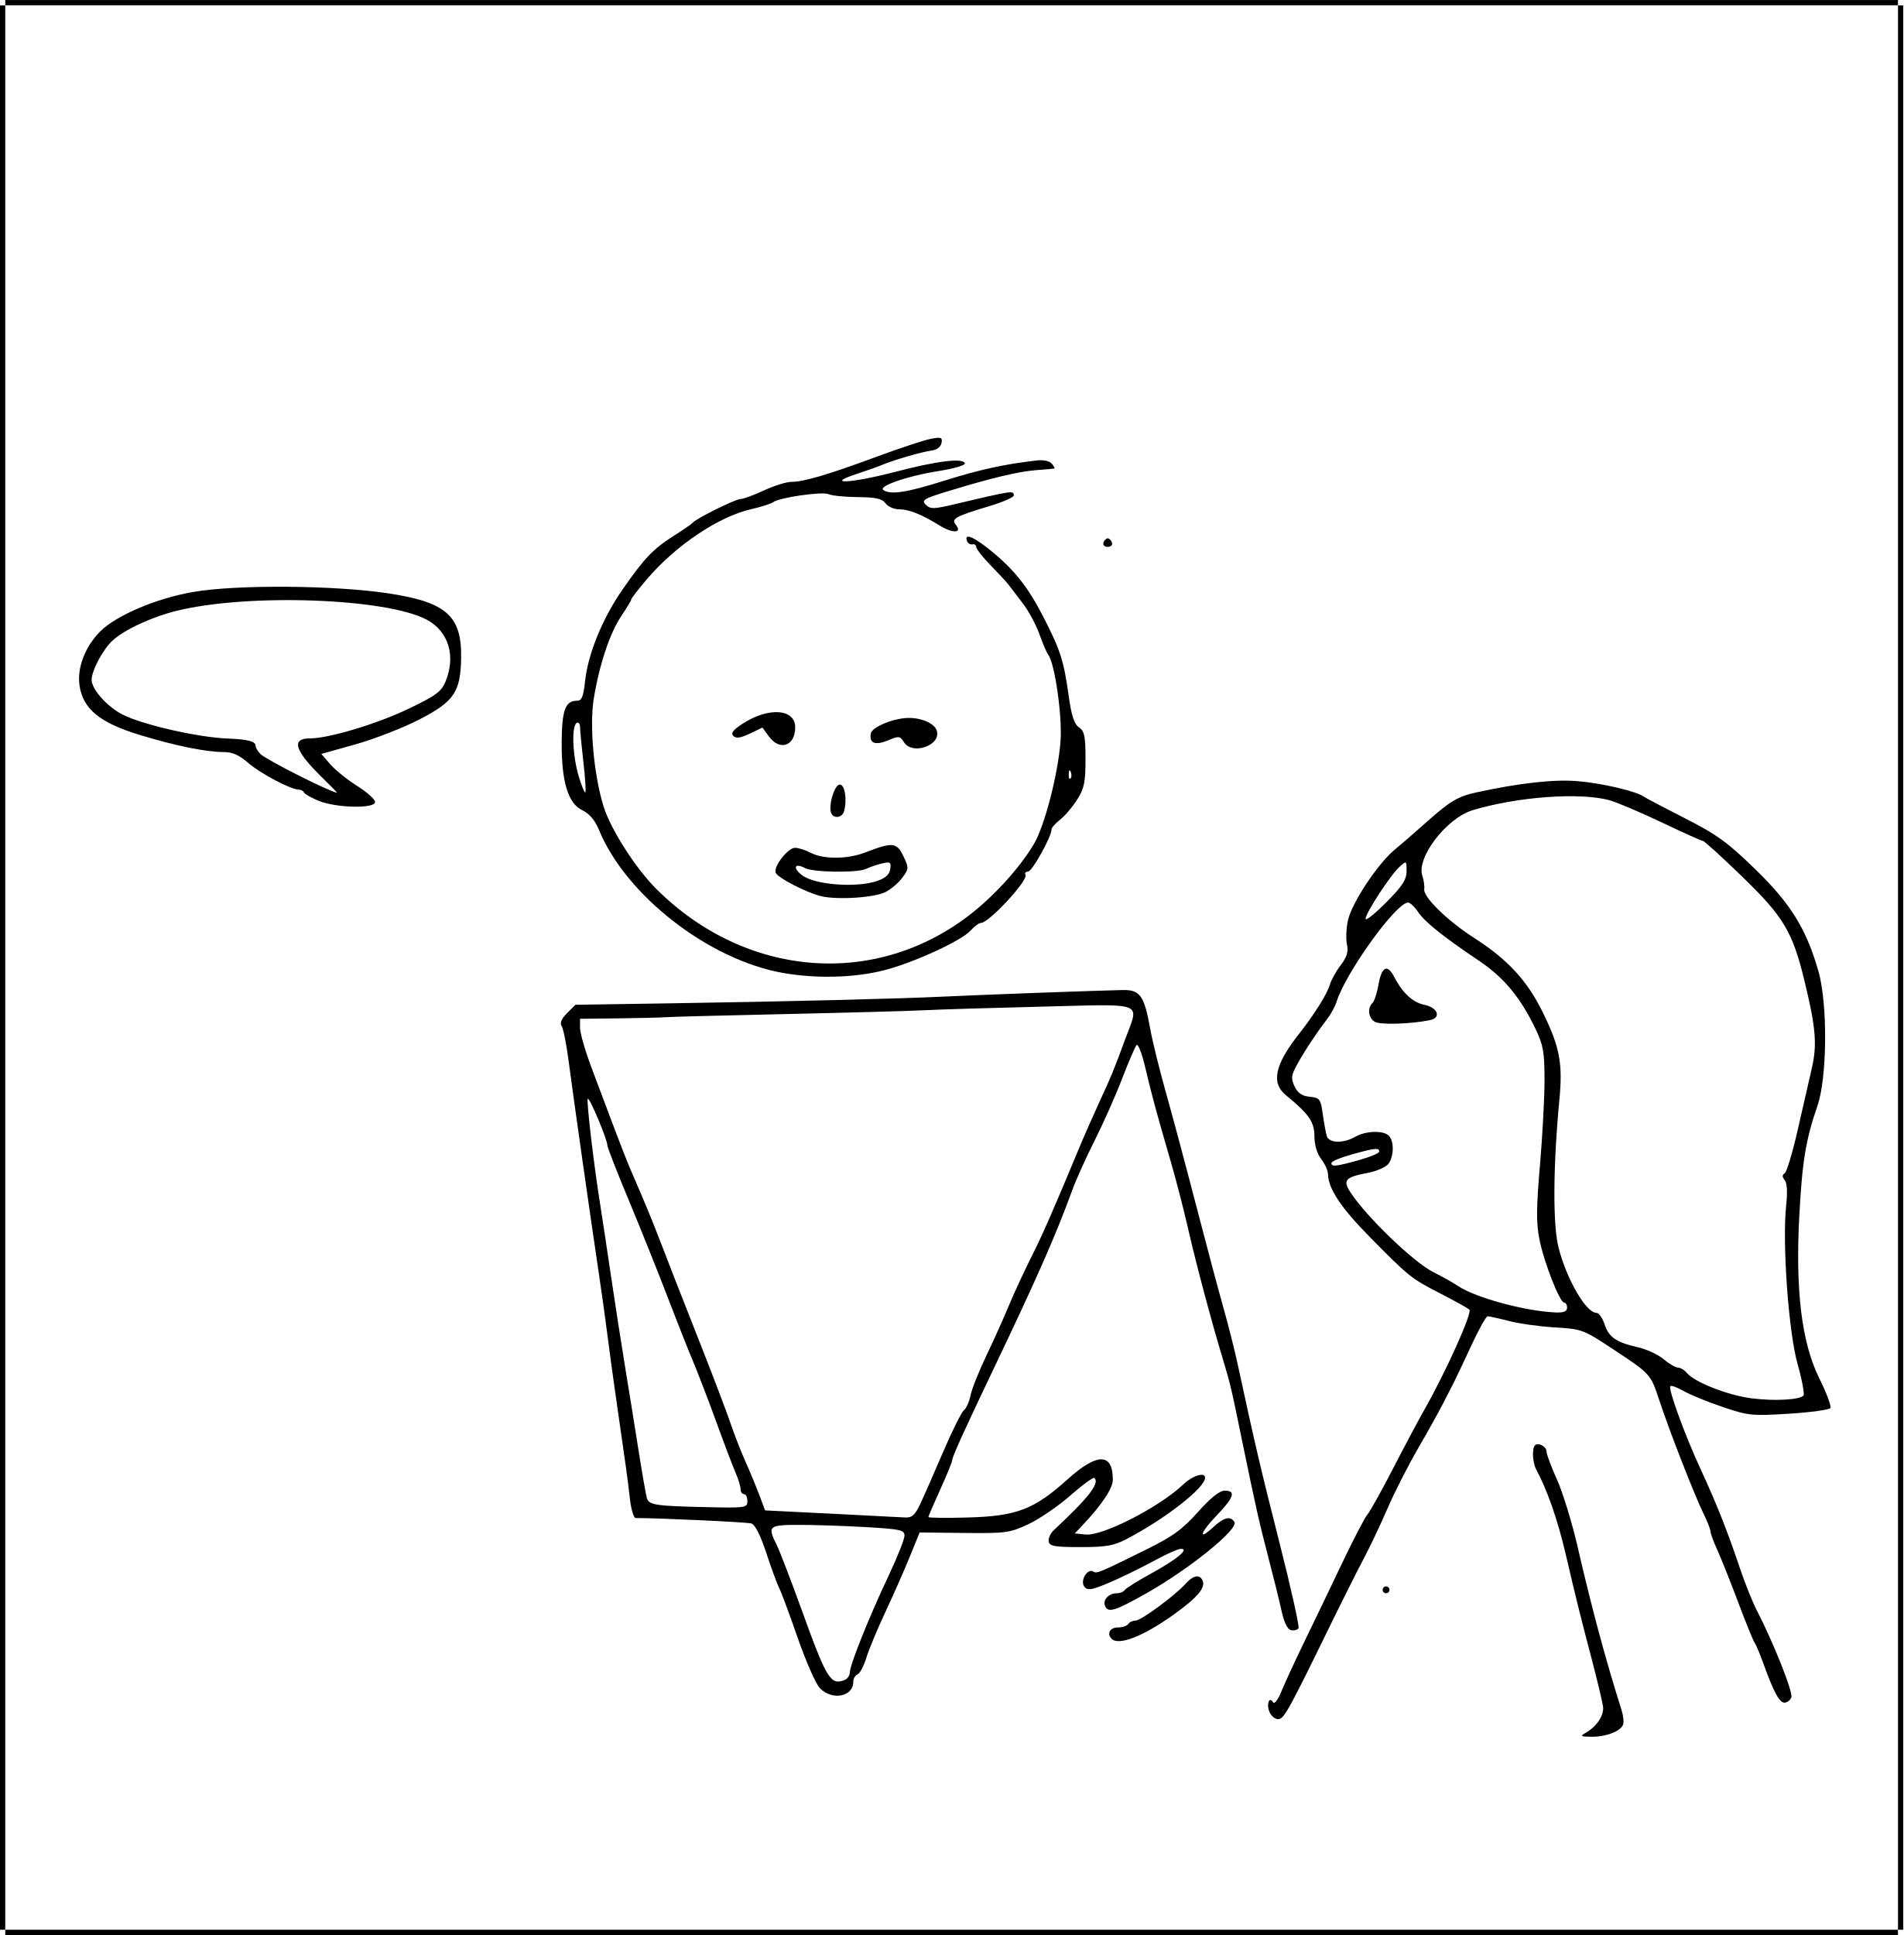
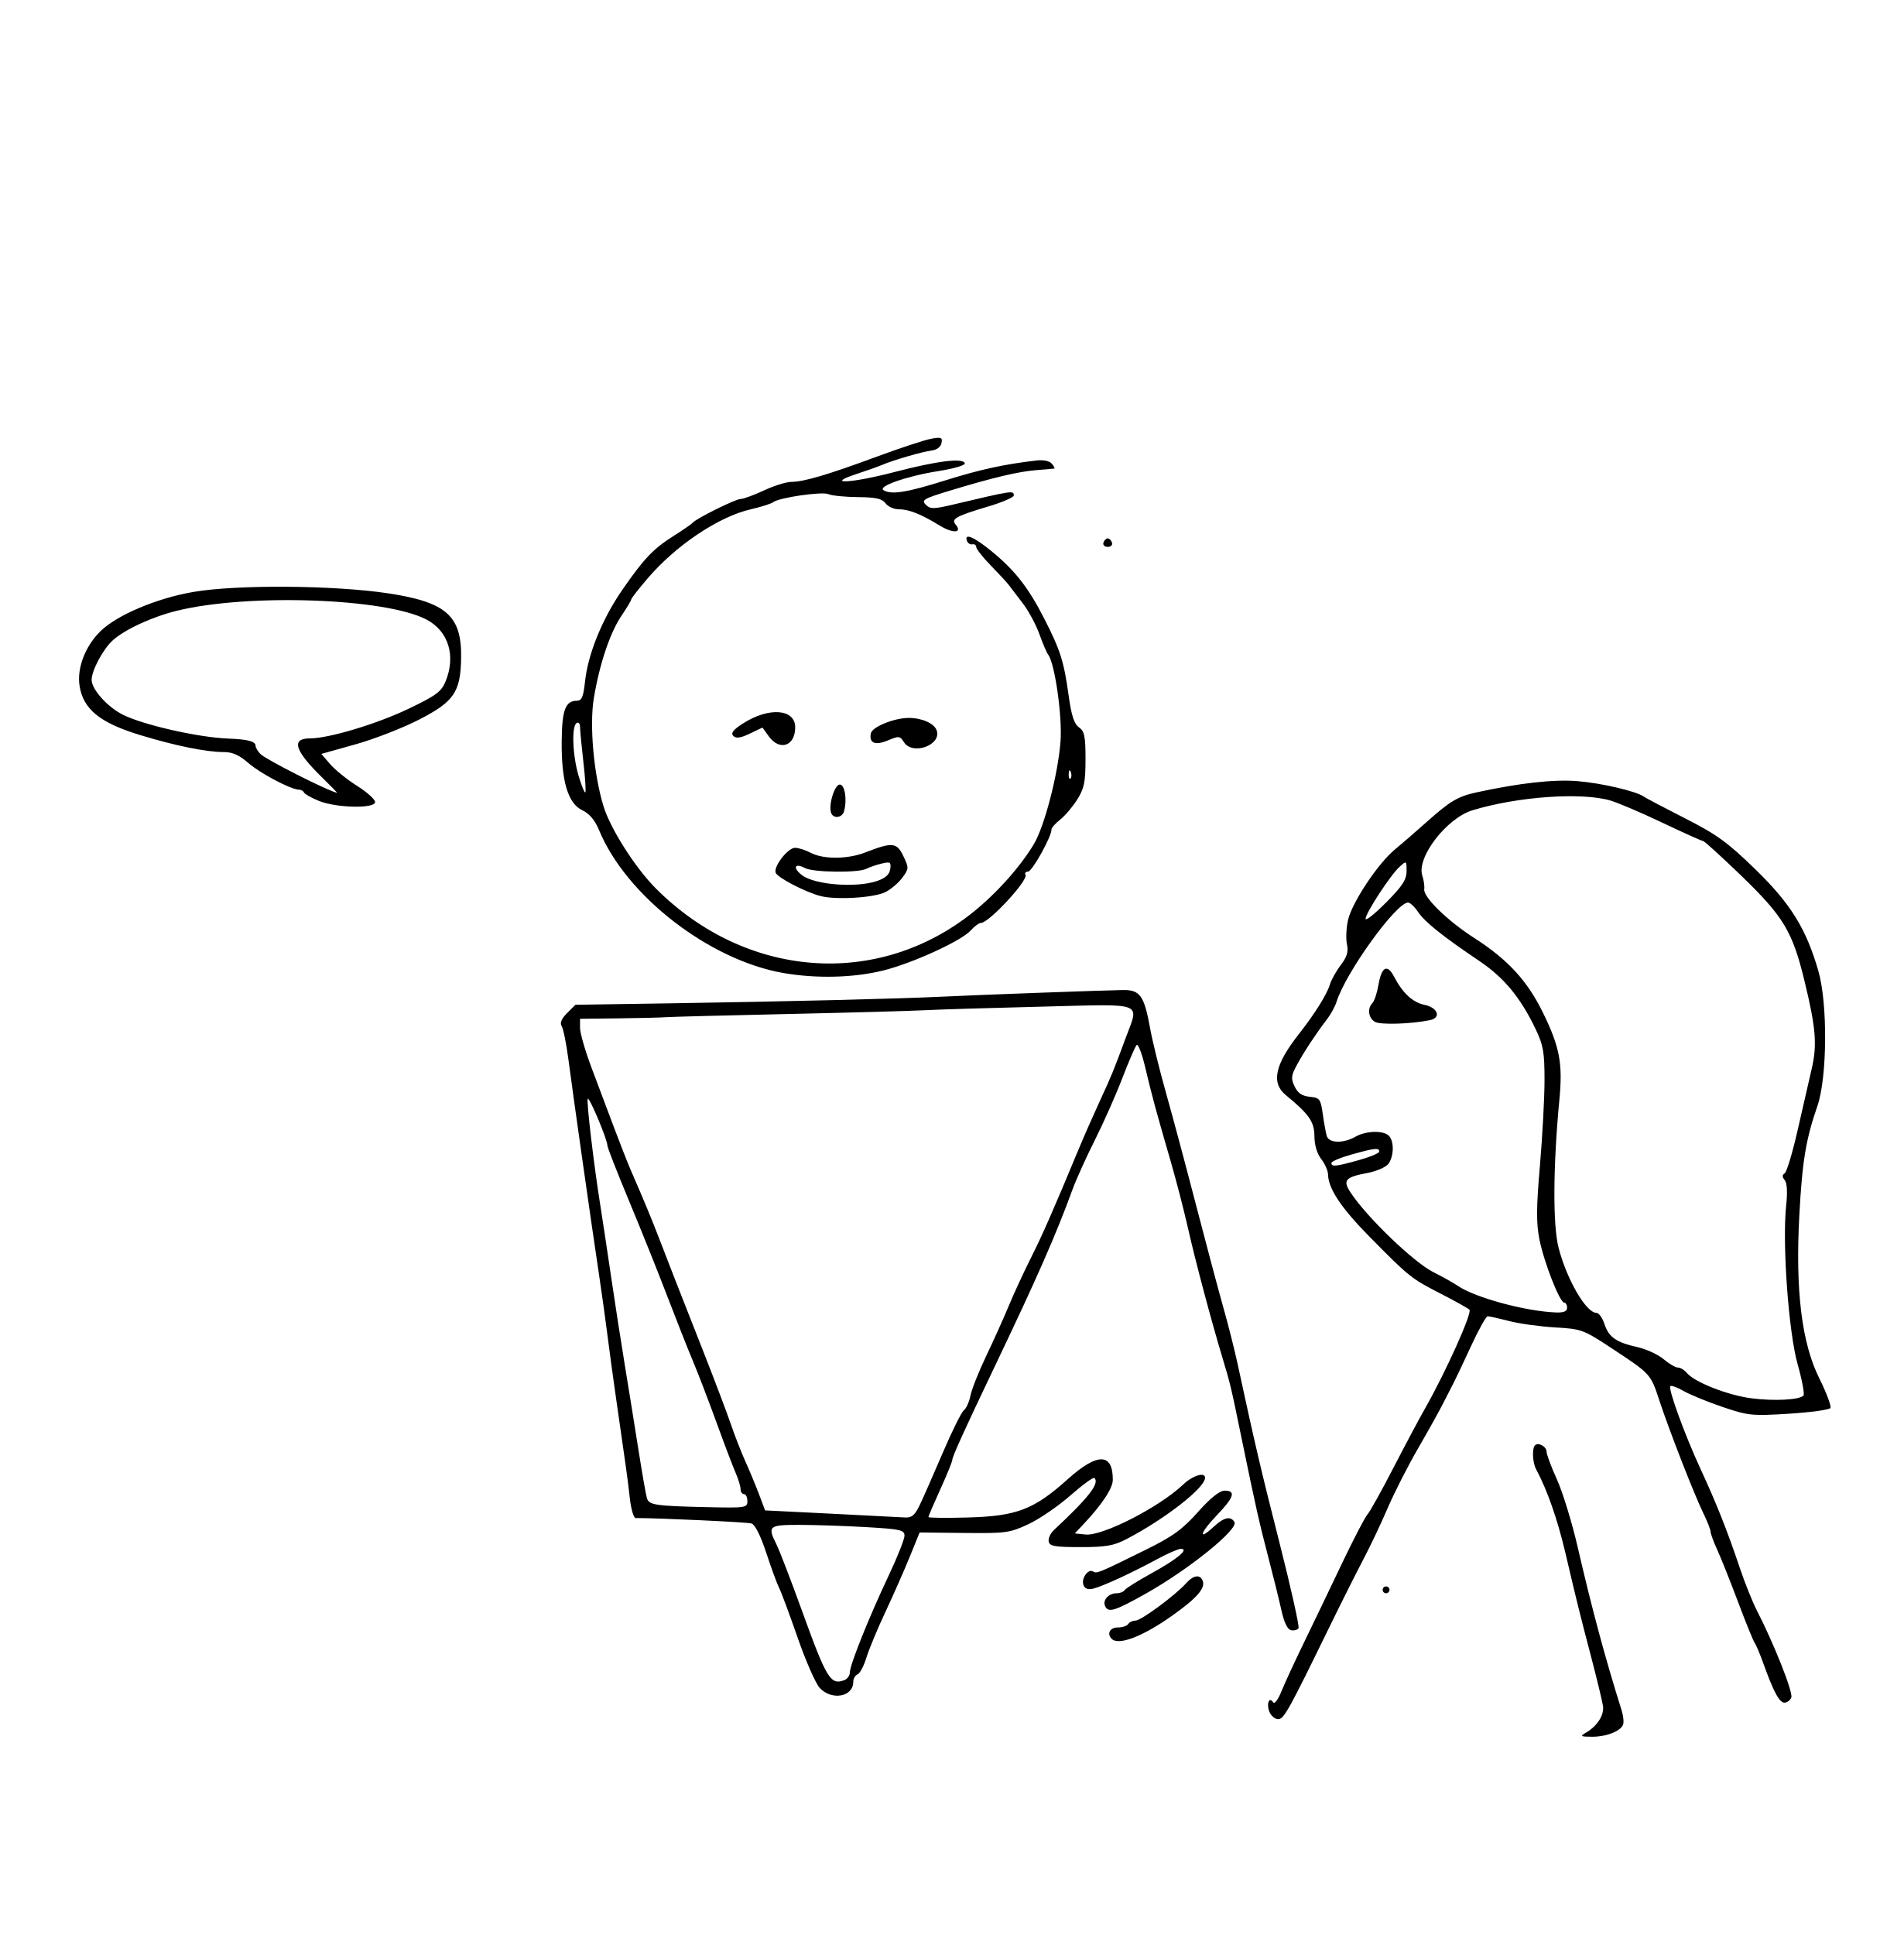
<svg xmlns="http://www.w3.org/2000/svg" width="61.221mm" height="62.241mm" viewBox="0 0 61.221 62.241" version="1.1" id="svg1" xml:space="preserve">
  <defs id="defs1" />
  <g id="layer1" transform="translate(1472.671,3650.721)">
-     <path id="path936" d="m -1472.502,-3650.551 h 60.882 v -0.169 h -60.882 z" style="fill:#000000;fill-opacity:1;fill-rule:evenodd;stroke:none;stroke-width:0.353" />
-     <path id="path941-9" d="m -1472.671,-3588.649 h 0.169 v -61.898 h -0.169 z" style="fill:#000000;fill-opacity:1;fill-rule:evenodd;stroke:none;stroke-width:0.353" />
-     <path id="path942" d="m -1411.619,-3588.649 h 0.169 v -61.898 h -0.169 z" style="fill:#000000;fill-opacity:1;fill-rule:evenodd;stroke:none;stroke-width:0.353" />
-     <path id="path952" d="m -1472.502,-3588.48 h 60.882 v -0.169 h -60.882 z" style="fill:#000000;fill-opacity:1;fill-rule:evenodd;stroke:none;stroke-width:0.353" />
    <g id="g1092" transform="matrix(0.2286517,0,0,0.2286517,-3904.268,-3708.889)">
      <path style="fill:#000000" d="m 10857.596,498.15 c 1.596,-0.927 2.597,-2.478 2.416,-3.746 -0.1,-0.661 -0.824,-3.692 -1.621,-6.735 -1.721,-6.573 -2.008,-7.731 -3.67,-14.812 -1.11,-4.732 -2.565,-8.888 -4.115,-11.759 -0.506,-0.937 -0.603,-2.941 -0.164,-3.381 0.471,-0.471 1.634,0.177 1.634,0.911 0,0.374 0.659,2.135 1.464,3.912 0.805,1.777 2.114,6.048 2.909,9.49 2.017,8.74 3.875,15.641 6.194,23.009 0.235,0.747 0.32,1.638 0.189,1.979 -0.355,0.928 -2.402,1.716 -4.412,1.699 -1.578,-0.013 -1.671,-0.077 -0.824,-0.569 z m -44.428,-2.765 c -0.572,-1.069 -0.162,-2.485 0.438,-1.514 0.185,0.3 0.689,-0.36 1.154,-1.512 0.454,-1.124 1.877,-4.208 3.163,-6.854 1.286,-2.646 3.678,-7.624 5.315,-11.064 1.638,-3.439 3.268,-6.578 3.622,-6.976 0.355,-0.397 1.985,-3.319 3.623,-6.494 1.637,-3.175 3.655,-6.962 4.482,-8.418 2.945,-5.178 6.69,-13.512 6.255,-13.916 -0.239,-0.222 -2.056,-1.235 -4.038,-2.251 -4.154,-2.129 -4.451,-2.367 -10.017,-8.016 -4.009,-4.07 -5.788,-6.742 -5.837,-8.767 -0.01,-0.529 -0.446,-1.503 -0.963,-2.165 -0.582,-0.745 -0.944,-1.962 -0.95,-3.196 -0.01,-2.04 -0.753,-3.108 -4.021,-5.787 -2.097,-1.72 -1.553,-4.284 1.821,-8.575 2.222,-2.826 3.966,-5.608 4.372,-6.975 0.197,-0.661 0.886,-1.897 1.532,-2.747 0.883,-1.16 1.099,-1.888 0.871,-2.926 -0.166,-0.76 -0.1,-2.29 0.15,-3.401 0.553,-2.461 4.203,-7.959 6.591,-9.928 0.963,-0.794 3,-2.559 4.527,-3.923 3.239,-2.893 4.354,-3.552 6.969,-4.119 6.054,-1.313 10.845,-1.847 14.174,-1.58 3.396,0.273 8.306,1.42 9.369,2.19 0.264,0.191 2.859,1.558 5.766,3.036 4.48,2.278 5.985,3.367 9.877,7.149 4.988,4.846 7.174,8.366 8.894,14.323 1.327,4.596 1.254,14.99 -0.133,19.001 -1.628,4.704 -2.135,7.777 -2.545,15.393 -0.569,10.59 0.335,17.947 2.819,22.941 1.012,2.035 1.711,3.905 1.554,4.156 -0.157,0.251 -2.778,0.611 -5.824,0.801 -5.234,0.326 -5.747,0.273 -9.369,-0.958 -2.107,-0.716 -4.562,-1.722 -5.454,-2.235 -0.892,-0.513 -1.734,-0.821 -1.87,-0.684 -0.344,0.344 2.055,6.923 4.256,11.669 2.204,4.756 3.778,8.72 5.501,13.857 0.71,2.117 1.793,4.822 2.406,6.013 2.396,4.652 5.128,11.54 4.857,12.246 -0.156,0.408 -0.591,0.742 -0.965,0.742 -0.715,0 -1.535,-1.524 -2.975,-5.532 -0.475,-1.323 -1.024,-2.622 -1.219,-2.886 -0.196,-0.265 -1.25,-2.862 -2.344,-5.772 -1.094,-2.91 -2.411,-6.209 -2.926,-7.331 -0.515,-1.122 -0.936,-2.268 -0.936,-2.549 0,-0.28 -0.446,-1.419 -0.991,-2.531 -1.284,-2.623 -4.821,-11.685 -6.209,-15.91 -1.232,-3.75 -1.199,-3.714 -6.734,-7.363 -3.942,-2.598 -4.218,-2.7 -7.928,-2.914 -2.114,-0.122 -5.025,-0.525 -6.468,-0.896 -1.443,-0.371 -2.804,-0.674 -3.025,-0.674 -0.221,0 -1.276,1.894 -2.345,4.209 -1.068,2.315 -2.151,4.604 -2.406,5.086 -0.255,0.482 -0.919,1.781 -1.476,2.886 -0.557,1.105 -2.164,3.995 -3.571,6.422 -1.408,2.427 -3.336,6.215 -4.284,8.418 -0.949,2.203 -2.471,5.412 -3.382,7.132 -0.911,1.72 -3.189,6.266 -5.062,10.102 -5.324,10.908 -6.067,12.256 -6.836,12.416 -0.396,0.082 -0.961,-0.301 -1.255,-0.852 z m 75.04,-44.66 c 0.185,-0.185 -0.184,-2.176 -0.819,-4.425 -1.281,-4.532 -2.181,-17.068 -1.606,-22.368 0.198,-1.827 0.122,-3.12 -0.209,-3.524 -0.37,-0.452 -0.373,-0.733 0,-0.962 0.283,-0.178 1.106,-2.922 1.828,-6.097 0.723,-3.175 1.615,-7.071 1.982,-8.659 0.771,-3.332 0.569,-5.735 -1.039,-12.35 -1.676,-6.896 -2.944,-9.009 -8.814,-14.685 -2.807,-2.714 -5.253,-4.939 -5.436,-4.945 -0.182,-0.006 -2.787,-1.178 -5.788,-2.606 -3.001,-1.428 -6.311,-2.834 -7.355,-3.124 -4.146,-1.152 -12.989,-0.512 -19.288,1.397 -3.668,1.112 -7.926,6.665 -7.068,9.219 0.207,0.615 0.327,1.462 0.267,1.884 -0.158,1.105 3.266,4.45 7.025,6.862 4.756,3.052 7.487,6.026 9.701,10.562 2.332,4.779 2.77,7.095 2.293,12.116 -0.898,9.439 -0.945,17.719 -0.119,20.91 1.16,4.483 3.879,9.155 5.327,9.155 0.335,0 0.841,0.705 1.125,1.567 0.614,1.863 1.637,2.578 4.66,3.256 1.238,0.278 2.883,1.038 3.656,1.689 0.773,0.651 1.687,1.184 2.031,1.184 0.344,0 0.913,0.348 1.265,0.772 1.07,1.291 5.78,3.133 9.087,3.554 3.187,0.406 6.699,0.222 7.303,-0.382 z m -33.249,-12.362 c 0,-0.397 -0.183,-0.722 -0.408,-0.722 -0.625,0 -2.841,-5.658 -3.485,-8.9 -0.453,-2.279 -0.439,-4.457 0.07,-10.342 0.353,-4.1 0.645,-9.512 0.649,-12.025 0,-3.954 -0.163,-4.927 -1.257,-7.216 -2.113,-4.421 -4.437,-7.232 -7.914,-9.575 -5.175,-3.487 -7.657,-5.473 -8.621,-6.899 -0.491,-0.727 -1.12,-1.322 -1.397,-1.323 -1.673,-0.005 -8.769,9.83 -10.064,13.95 -0.208,0.661 -0.792,1.742 -1.299,2.404 -1.581,2.066 -3.191,4.498 -4.228,6.39 -0.872,1.589 -0.92,1.987 -0.377,3.127 0.449,0.943 1.042,1.347 2.13,1.453 1.401,0.137 1.53,0.306 1.826,2.405 0.175,1.242 0.428,2.637 0.563,3.1 0.301,1.033 2.325,1.093 4.025,0.12 1.477,-0.846 3.933,-0.921 4.708,-0.144 0.762,0.762 0.735,2.871 -0.05,3.945 -0.344,0.472 -1.687,1.056 -2.983,1.299 -3.075,0.575 -3.47,1.022 -2.382,2.693 2.266,3.477 8.921,9.882 11.709,11.269 1.216,0.605 2.76,1.471 3.431,1.924 2.461,1.661 9.55,3.579 13.795,3.732 1.093,0.039 1.561,-0.16 1.561,-0.665 z m -27.027,-40.216 c -0.93,-0.53 -1.11,-1.893 -0.35,-2.654 0.27,-0.27 0.652,-1.433 0.848,-2.584 0.431,-2.529 1.243,-2.942 2.191,-1.116 1.192,2.294 2.62,3.62 4.262,3.956 1.906,0.39 2.417,1.824 0.769,2.16 -2.68,0.546 -6.948,0.678 -7.72,0.239 z m -2.275,19.453 c 1.582,-0.44 2.876,-0.981 2.876,-1.203 0,-0.57 -0.593,-0.509 -3.851,0.398 -1.582,0.44 -2.876,0.981 -2.876,1.203 0,0.57 0.593,0.509 3.851,-0.398 z m 6.72,-40.652 c 0,-1.492 -0.01,-1.499 -0.988,-0.614 -1.277,1.157 -4.778,6.518 -4.778,7.316 0,0.338 1.297,-0.693 2.883,-2.29 2.294,-2.311 2.883,-3.212 2.883,-4.413 z m -82.552,114.907 c -0.572,-0.609 -1.975,-3.801 -3.118,-7.095 -1.144,-3.294 -2.307,-6.422 -2.585,-6.951 -0.277,-0.529 -1.089,-2.738 -1.803,-4.908 -0.819,-2.49 -1.596,-4.037 -2.106,-4.191 -0.613,-0.186 -12.931,-0.762 -16.286,-0.762 -0.28,0 -0.648,-1.245 -0.818,-2.766 -0.305,-2.723 -0.485,-4.031 -1.939,-14.07 -0.402,-2.778 -0.949,-6.783 -1.214,-8.899 -0.265,-2.117 -0.809,-6.013 -1.207,-8.659 -1.01,-6.695 -3.633,-25.141 -4.276,-30.065 -0.294,-2.249 -0.723,-4.382 -0.954,-4.74 -0.284,-0.44 -0.04,-1.033 0.756,-1.828 l 1.176,-1.177 13.178,-0.202 c 16.368,-0.251 32.326,-0.643 38.643,-0.949 5.045,-0.245 21.593,-0.853 25.13,-0.923 2.491,-0.05 3.064,0.753 3.918,5.491 0.311,1.72 1.298,5.724 2.194,8.899 0.896,3.175 2.809,10.318 4.25,15.874 1.441,5.556 3.172,12.05 3.847,14.431 0.675,2.381 1.577,5.953 2.005,7.937 2.41,11.169 3.248,14.749 5.905,25.212 1.607,6.326 2.802,11.696 2.656,11.932 -0.146,0.237 -0.615,0.363 -1.042,0.28 -0.51,-0.098 -0.978,-1.059 -1.362,-2.793 -0.322,-1.454 -1.152,-4.807 -1.844,-7.453 -1.254,-4.792 -1.799,-7.216 -3.678,-16.355 -1.583,-7.705 -1.656,-8.012 -2.722,-11.545 -1.648,-5.461 -3.818,-13.617 -4.928,-18.52 -0.568,-2.513 -1.663,-6.735 -2.432,-9.38 -2.052,-7.057 -2.64,-9.23 -3.561,-13.144 -0.456,-1.938 -0.999,-3.345 -1.207,-3.127 -0.207,0.218 -1.125,2.345 -2.039,4.726 -0.915,2.381 -2.645,6.278 -3.845,8.659 -1.2,2.381 -2.617,5.52 -3.149,6.975 -2.325,6.366 -4.96,12.362 -10.887,24.773 -4.271,8.942 -6.008,12.765 -6.008,13.22 0,0.24 -0.757,2.099 -1.682,4.131 -0.925,2.032 -1.681,3.794 -1.681,3.915 0,0.121 2.54,0.149 5.645,0.06 6.789,-0.193 9.227,-1.133 13.952,-5.382 4.183,-3.76 6.358,-3.729 6.344,0.089 0,1.197 -1.543,3.508 -4.233,6.357 l -1.114,1.18 1.516,0.154 c 2.388,0.242 10.384,-3.851 13.722,-7.025 1.346,-1.279 3.087,-1.819 3.087,-0.956 0,1.408 -5.619,5.792 -11.051,8.624 -1.799,0.938 -2.888,1.127 -6.479,1.127 -3.606,0 -4.341,-0.129 -4.468,-0.783 -0.08,-0.431 0.237,-1.147 0.712,-1.591 4.923,-4.597 6.479,-6.596 5.725,-7.351 -0.15,-0.15 -1.668,0.954 -3.374,2.453 -1.705,1.499 -4.359,3.316 -5.897,4.037 -2.628,1.233 -3.171,1.308 -9.059,1.245 l -6.263,-0.067 -1.396,3.434 c -0.768,1.889 -2.31,5.382 -3.427,7.763 -1.118,2.381 -2.32,5.275 -2.672,6.43 -0.352,1.156 -0.91,2.207 -1.24,2.336 -0.331,0.13 -0.601,0.602 -0.601,1.05 0,2.118 -3.018,2.67 -4.714,0.862 z m 3.474,-1.11 c 0.418,-0.161 0.76,-0.649 0.76,-1.086 0,-1.048 2.708,-7.802 5.473,-13.647 1.218,-2.575 2.214,-5.086 2.214,-5.579 0,-0.803 -0.563,-0.929 -5.405,-1.208 -2.973,-0.172 -7.189,-0.313 -9.369,-0.314 -4.363,-0.002 -4.535,0.148 -3.21,2.806 0.414,0.832 2.003,4.965 3.529,9.185 3.51,9.702 4.054,10.593 6.008,9.843 z m 10.58,-24.602 c 0.478,-0.992 1.933,-4.293 3.233,-7.336 1.3,-3.043 2.642,-5.748 2.983,-6.013 0.34,-0.265 0.761,-1.202 0.935,-2.083 0.175,-0.881 1.163,-3.37 2.197,-5.532 1.034,-2.162 2.464,-5.337 3.177,-7.057 0.712,-1.72 2.112,-4.75 3.109,-6.735 1.655,-3.293 3.103,-6.589 6.761,-15.393 0.715,-1.72 1.999,-4.642 2.854,-6.494 1.754,-3.8 2.05,-4.518 3.661,-8.897 1.982,-5.386 3.076,-4.957 -11.703,-4.597 -7.069,0.172 -14.475,0.398 -16.457,0.503 -1.982,0.105 -10.739,0.347 -19.459,0.538 -8.721,0.191 -16.397,0.392 -17.057,0.446 -0.661,0.054 -3.634,0.126 -6.607,0.16 l -5.405,0.062 v 1.299 c 0,0.714 0.739,3.258 1.642,5.652 0.904,2.394 2.329,6.184 3.168,8.422 0.839,2.238 1.906,4.944 2.37,6.013 1.805,4.15 2.929,6.858 3.904,9.4 1.352,3.528 2.694,6.962 6.204,15.874 1.615,4.101 3.378,8.755 3.918,10.342 0.54,1.587 1.47,3.969 2.066,5.291 0.597,1.323 1.462,3.409 1.923,4.635 l 0.839,2.23 9.205,0.457 c 5.063,0.251 9.76,0.492 10.437,0.536 0.984,0.063 1.408,-0.285 2.102,-1.725 z m -24.235,-0.581 c 0,-0.541 -0.216,-0.983 -0.48,-0.983 -0.264,0 -0.481,-0.317 -0.481,-0.705 0,-0.388 -0.312,-1.416 -0.693,-2.285 -0.381,-0.869 -1.597,-4.069 -2.702,-7.112 -1.105,-3.043 -2.601,-6.939 -3.325,-8.659 -0.724,-1.72 -2.35,-5.833 -3.614,-9.14 -1.264,-3.307 -3.672,-9.309 -5.351,-13.338 -1.68,-4.029 -3.053,-7.544 -3.053,-7.812 0,-0.833 -2.509,-6.804 -2.755,-6.558 -0.221,0.222 0.877,9.515 1.797,15.201 0.235,1.455 0.889,5.784 1.453,9.621 0.564,3.836 1.454,9.573 1.977,12.747 0.523,3.175 1.377,8.478 1.897,11.785 0.521,3.307 1.058,6.378 1.194,6.825 0.297,0.973 1.163,1.102 8.491,1.267 5.406,0.122 5.645,0.085 5.645,-0.856 z m 51.251,19.381 c -0.72,-0.721 -0.251,-1.603 0.853,-1.603 0.645,0 1.306,-0.216 1.47,-0.481 0.163,-0.265 0.625,-0.481 1.026,-0.481 0.778,0 5.576,-3.538 7.096,-5.233 1.053,-1.174 1.992,-1.315 2.361,-0.354 0.389,1.016 -0.804,2.395 -4.129,4.77 -4.235,3.026 -7.688,4.372 -8.677,3.382 z m -0.952,-4.672 c -0.317,-0.828 0.554,-1.742 1.661,-1.742 0.46,0 0.958,-0.197 1.107,-0.439 0.149,-0.241 1.852,-1.307 3.783,-2.369 3.631,-1.995 5.378,-3.456 4.11,-3.436 -0.363,0.006 -1.849,0.654 -3.302,1.441 -3.566,1.931 -7.626,3.806 -8.975,4.145 -0.759,0.191 -1.2,0.034 -1.405,-0.501 -0.348,-0.909 0.661,-2.334 1.351,-1.907 0.531,0.328 0.705,0.257 7.297,-2.993 3.907,-1.926 5.235,-2.881 7.448,-5.359 1.792,-2.006 3.054,-3.015 3.773,-3.015 1.622,-4e-4 1.311,0.952 -1.147,3.507 -2.342,2.435 -2.653,3.663 -0.398,1.57 1.437,-1.333 2.373,-1.548 2.914,-0.671 0.616,0.997 -6.337,6.623 -12.426,10.056 -4.447,2.507 -5.38,2.783 -5.791,1.711 z m 39.07,-2.223 c 0,-0.265 0.217,-0.481 0.481,-0.481 0.264,0 0.48,0.216 0.48,0.481 0,0.265 -0.216,0.481 -0.48,0.481 -0.264,0 -0.481,-0.216 -0.481,-0.481 z m -84.324,-86.776 c -10.432,-1.827 -22.093,-10.866 -25.902,-20.077 -0.589,-1.426 -1.355,-2.334 -2.378,-2.824 -2.013,-0.962 -2.945,-4.1 -2.889,-9.729 0.04,-4.369 0.529,-5.664 2.125,-5.664 0.701,0 0.925,-0.531 1.166,-2.766 0.415,-3.835 2.435,-8.791 5.229,-12.826 3.078,-4.447 4.343,-5.774 7.263,-7.622 1.327,-0.84 2.521,-1.666 2.654,-1.834 0.452,-0.577 6.005,-3.331 6.726,-3.337 0.397,-0.003 1.878,-0.545 3.291,-1.204 1.414,-0.659 3.144,-1.2 3.844,-1.204 1.776,-0.008 5.102,-0.989 12.03,-3.549 3.273,-1.209 6.7,-2.34 7.615,-2.511 1.452,-0.273 1.641,-0.197 1.491,0.592 -0.103,0.542 -0.652,0.963 -1.369,1.051 -1.293,0.159 -5.407,1.351 -6.962,2.018 -0.528,0.227 -2.15,0.803 -3.603,1.282 -4.614,1.518 -0.804,1.326 5.306,-0.266 5.99,-1.561 9.633,-2.018 9.905,-1.243 0.1,0.282 -1.496,0.757 -3.719,1.107 -4.394,0.692 -8.582,2.15 -7.717,2.685 1.09,0.674 3.25,0.334 8.634,-1.358 4.912,-1.544 8.368,-2.298 12.945,-2.825 0.923,-0.106 1.789,0.083 2.101,0.459 0.292,0.352 0.45,0.659 0.351,0.682 -0.1,0.023 -1.218,0.122 -2.487,0.219 -2.543,0.195 -6.162,1.053 -12.293,2.915 -3.59,1.09 -3.952,1.304 -3.308,1.948 0.644,0.645 1.085,0.639 4.031,-0.058 8.225,-1.944 8.353,-1.963 8.353,-1.233 0,0.257 -1.568,0.936 -3.484,1.51 -4.7,1.407 -5.364,1.773 -4.692,2.583 0.995,1.201 -0.382,1.28 -2.257,0.13 -2.613,-1.603 -4.329,-2.285 -5.753,-2.285 -0.685,0 -1.522,-0.378 -1.859,-0.84 -0.476,-0.651 -1.352,-0.847 -3.897,-0.871 -1.806,-0.017 -3.66,-0.203 -4.121,-0.413 -0.885,-0.404 -6.971,0.479 -7.802,1.132 -0.269,0.212 -1.679,0.659 -3.132,0.994 -4.544,1.047 -10.558,5.083 -14.555,9.766 -1.244,1.458 -2.262,2.768 -2.262,2.911 0,0.143 -0.629,1.193 -1.398,2.334 -1.607,2.384 -3.098,6.855 -3.877,11.626 -0.624,3.82 0.01,10.761 1.389,15.194 0.985,3.169 4.474,8.634 7.352,11.516 12.671,12.687 31.173,14.083 44.582,3.363 3.334,-2.666 6.719,-6.456 8.605,-9.636 1.494,-2.519 3.371,-9.755 3.732,-14.386 0.273,-3.512 -0.792,-11.021 -1.737,-12.242 -0.206,-0.266 -0.762,-1.566 -1.235,-2.889 -0.474,-1.323 -1.525,-3.271 -2.337,-4.329 -0.812,-1.058 -1.699,-2.22 -1.97,-2.582 -0.271,-0.362 -1.412,-1.598 -2.536,-2.748 -1.123,-1.15 -2.042,-2.315 -2.042,-2.589 0,-0.274 -0.243,-0.445 -0.54,-0.379 -0.297,0.066 -0.64,-0.15 -0.761,-0.481 -0.427,-1.167 0.982,-0.578 3.452,1.443 3.292,2.692 5.203,5.139 7.43,9.511 2.272,4.462 2.75,5.973 3.421,10.797 0.391,2.821 0.774,3.999 1.453,4.475 0.776,0.545 0.921,1.246 0.921,4.476 0,3.23 -0.184,4.122 -1.17,5.685 -0.643,1.02 -1.724,2.292 -2.402,2.826 -0.678,0.534 -1.225,1.156 -1.216,1.383 0.04,0.951 -2.711,5.905 -3.289,5.923 -0.346,0.011 -0.511,0.21 -0.368,0.443 0.45,0.728 -5.101,6.742 -6.256,6.777 -0.289,0.009 -0.938,0.482 -1.441,1.052 -1.288,1.459 -8.156,4.605 -12.312,5.64 -4.147,1.033 -9.421,1.164 -14.069,0.35 z m -28.115,-29.664 c -0.256,-2.233 -0.468,-4.451 -0.47,-4.93 0,-0.479 -0.219,-0.736 -0.484,-0.573 -0.727,0.45 -0.575,4.555 0.273,7.416 0.415,1.397 0.842,2.451 0.95,2.343 0.109,-0.108 -0.01,-2.024 -0.269,-4.257 z m 68.564,1.382 c -0.154,-0.384 -0.268,-0.27 -0.291,0.291 -0.02,0.507 0.09,0.791 0.253,0.631 0.159,-0.16 0.176,-0.575 0.04,-0.922 z m -35.192,17.462 c -2.113,-0.541 -6.056,-2.586 -6.322,-3.279 -0.334,-0.872 1.713,-3.51 2.725,-3.51 0.48,0 1.492,0.323 2.249,0.719 1.761,0.919 5.163,0.891 7.623,-0.064 3.829,-1.486 4.44,-1.429 5.359,0.499 0.8,1.679 0.795,1.786 -0.146,3.059 -0.537,0.725 -1.604,1.634 -2.374,2.019 -1.588,0.796 -6.911,1.121 -9.114,0.557 z m 7.956,-2.126 c 1.168,-0.399 1.73,-0.911 1.838,-1.675 0.14,-0.984 0.01,-1.066 -1.201,-0.775 -0.747,0.179 -1.721,0.512 -2.166,0.74 -1.154,0.591 -7.478,0.514 -8.633,-0.106 -1.463,-0.784 -1.765,-0.024 -0.401,1.01 1.794,1.36 7.635,1.806 10.563,0.806 z m -6.485,-9.594 c -0.383,-1.106 0.496,-3.969 1.22,-3.969 0.714,0 1.053,2.052 0.615,3.728 -0.252,0.968 -1.524,1.135 -1.835,0.241 z m -72.073,-1.677 c -1.057,-0.432 -1.994,-0.962 -2.082,-1.178 -0.09,-0.216 -0.412,-0.394 -0.721,-0.397 -1.121,-0.009 -5.471,-2.311 -7.142,-3.78 -1.208,-1.062 -2.2,-1.506 -3.363,-1.506 -2.537,0 -6.891,-0.885 -11.917,-2.422 -5.59,-1.709 -7.936,-3.64 -8.43,-6.935 -0.37,-2.47 0.801,-5.524 2.925,-7.626 2.299,-2.275 7.911,-4.653 13.079,-5.542 6.106,-1.051 19.789,-0.956 27.399,0.191 8.205,1.237 10.382,3.164 10.28,9.104 -0.08,4.777 -0.99,6.119 -5.838,8.626 -2.297,1.187 -6.348,2.767 -9.002,3.511 l -4.827,1.352 1.261,1.458 c 0.693,0.802 2.396,2.173 3.783,3.048 1.388,0.874 2.523,1.891 2.523,2.261 0,0.959 -5.457,0.846 -7.928,-0.164 z m 0.587,-3.174 c -3.971,-3.864 -4.54,-5.611 -1.826,-5.611 2.645,0 9.356,-2.012 13.826,-4.146 3.851,-1.838 4.649,-2.419 5.228,-3.806 1.512,-3.621 0.462,-7.109 -2.634,-8.753 -5.692,-3.022 -25.108,-3.716 -35.121,-1.255 -3.514,0.864 -7.369,2.645 -9.056,4.183 -1.357,1.239 -2.956,4.237 -2.956,5.543 0,1.322 2.182,3.772 4.342,4.876 2.834,1.447 10.661,3.228 14.877,3.384 2.736,0.102 3.844,0.391 3.844,1.003 0,0.266 0.31,0.793 0.688,1.172 0.781,0.782 9.367,5.134 10.768,5.458 0.09,0.021 -0.801,-0.901 -1.98,-2.048 z m 81.725,-5.097 c -0.538,-0.861 -0.702,-0.878 -2.252,-0.229 -1.794,0.751 -2.667,0.385 -2.387,-1.002 0.18,-0.897 3.254,-2.151 5.299,-2.162 1.834,-0.01 3.571,0.743 3.941,1.709 0.802,2.094 -3.389,3.628 -4.601,1.684 z m -18.991,-0.794 -0.903,-1.241 -1.785,0.852 c -1.299,0.62 -1.928,0.708 -2.313,0.322 -0.386,-0.386 -0.03,-0.856 1.326,-1.731 3.647,-2.361 7.381,-2.094 7.381,0.527 0,2.627 -2.176,3.374 -3.706,1.272 z m 47.069,-27.26 c 0.11,-0.331 0.381,-0.601 0.601,-0.601 0.22,0 0.49,0.271 0.6,0.601 0.111,0.331 -0.16,0.601 -0.6,0.601 -0.441,0 -0.711,-0.271 -0.601,-0.601 z" id="path1" />
    </g>
  </g>
</svg>
